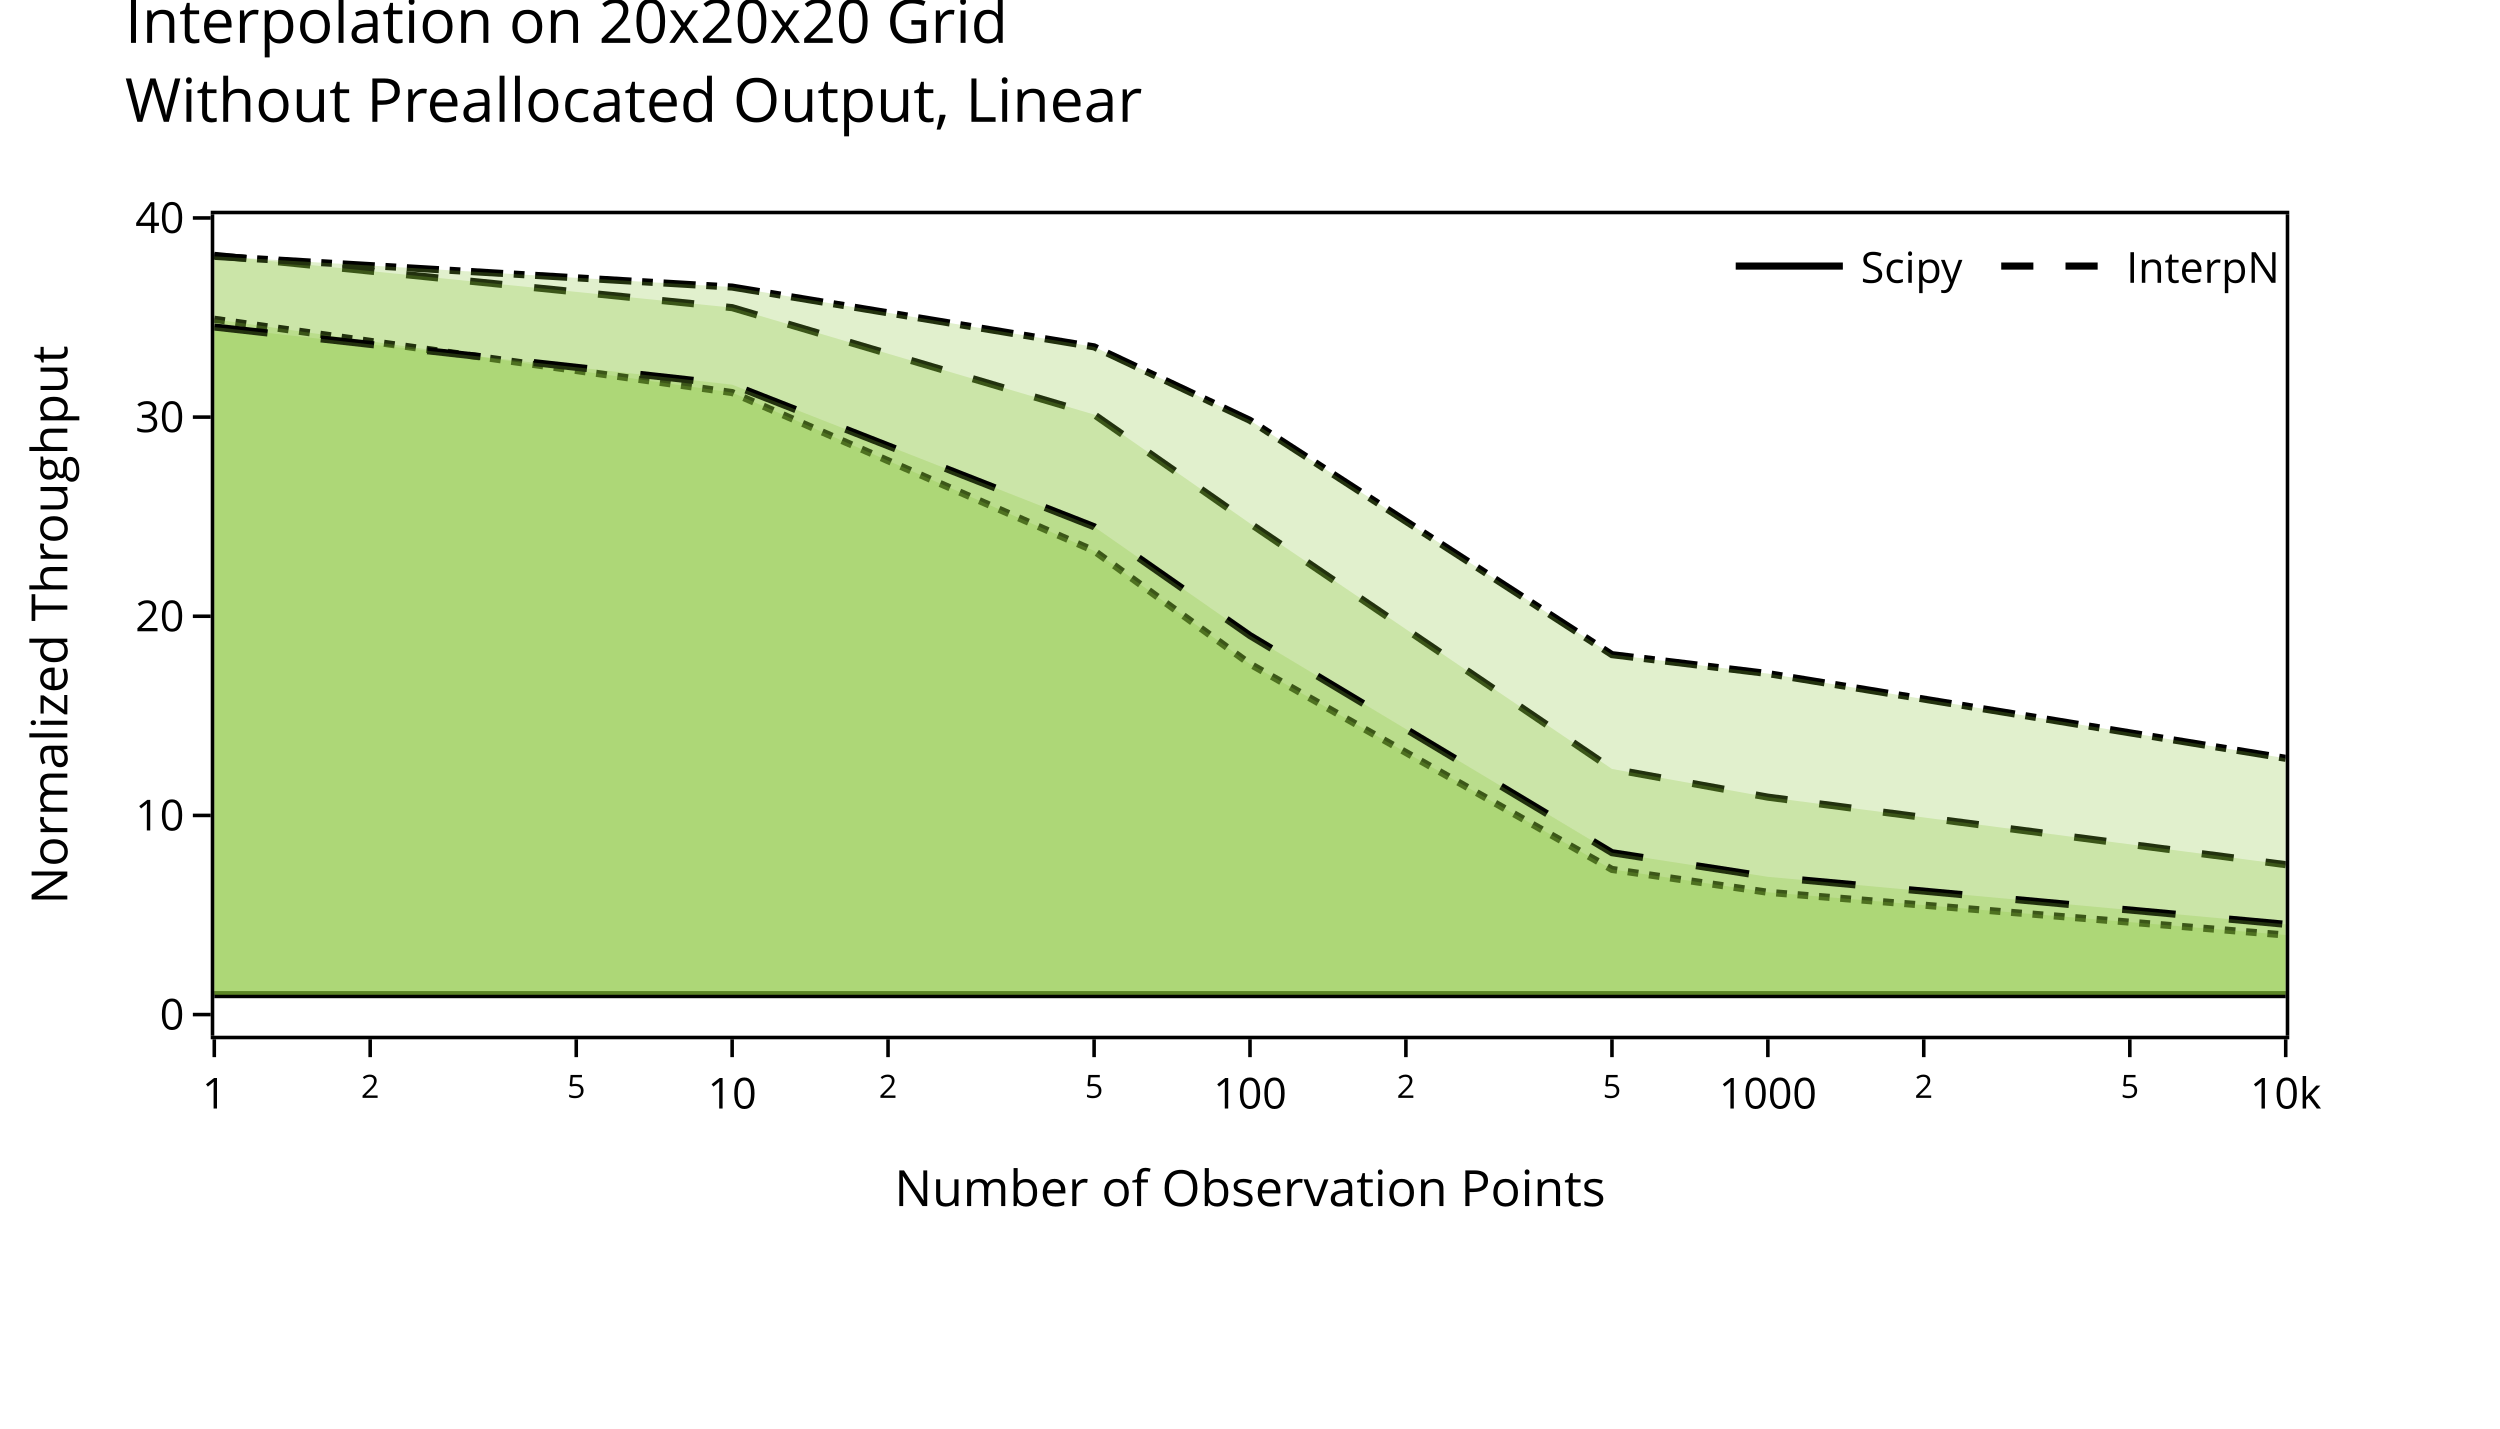
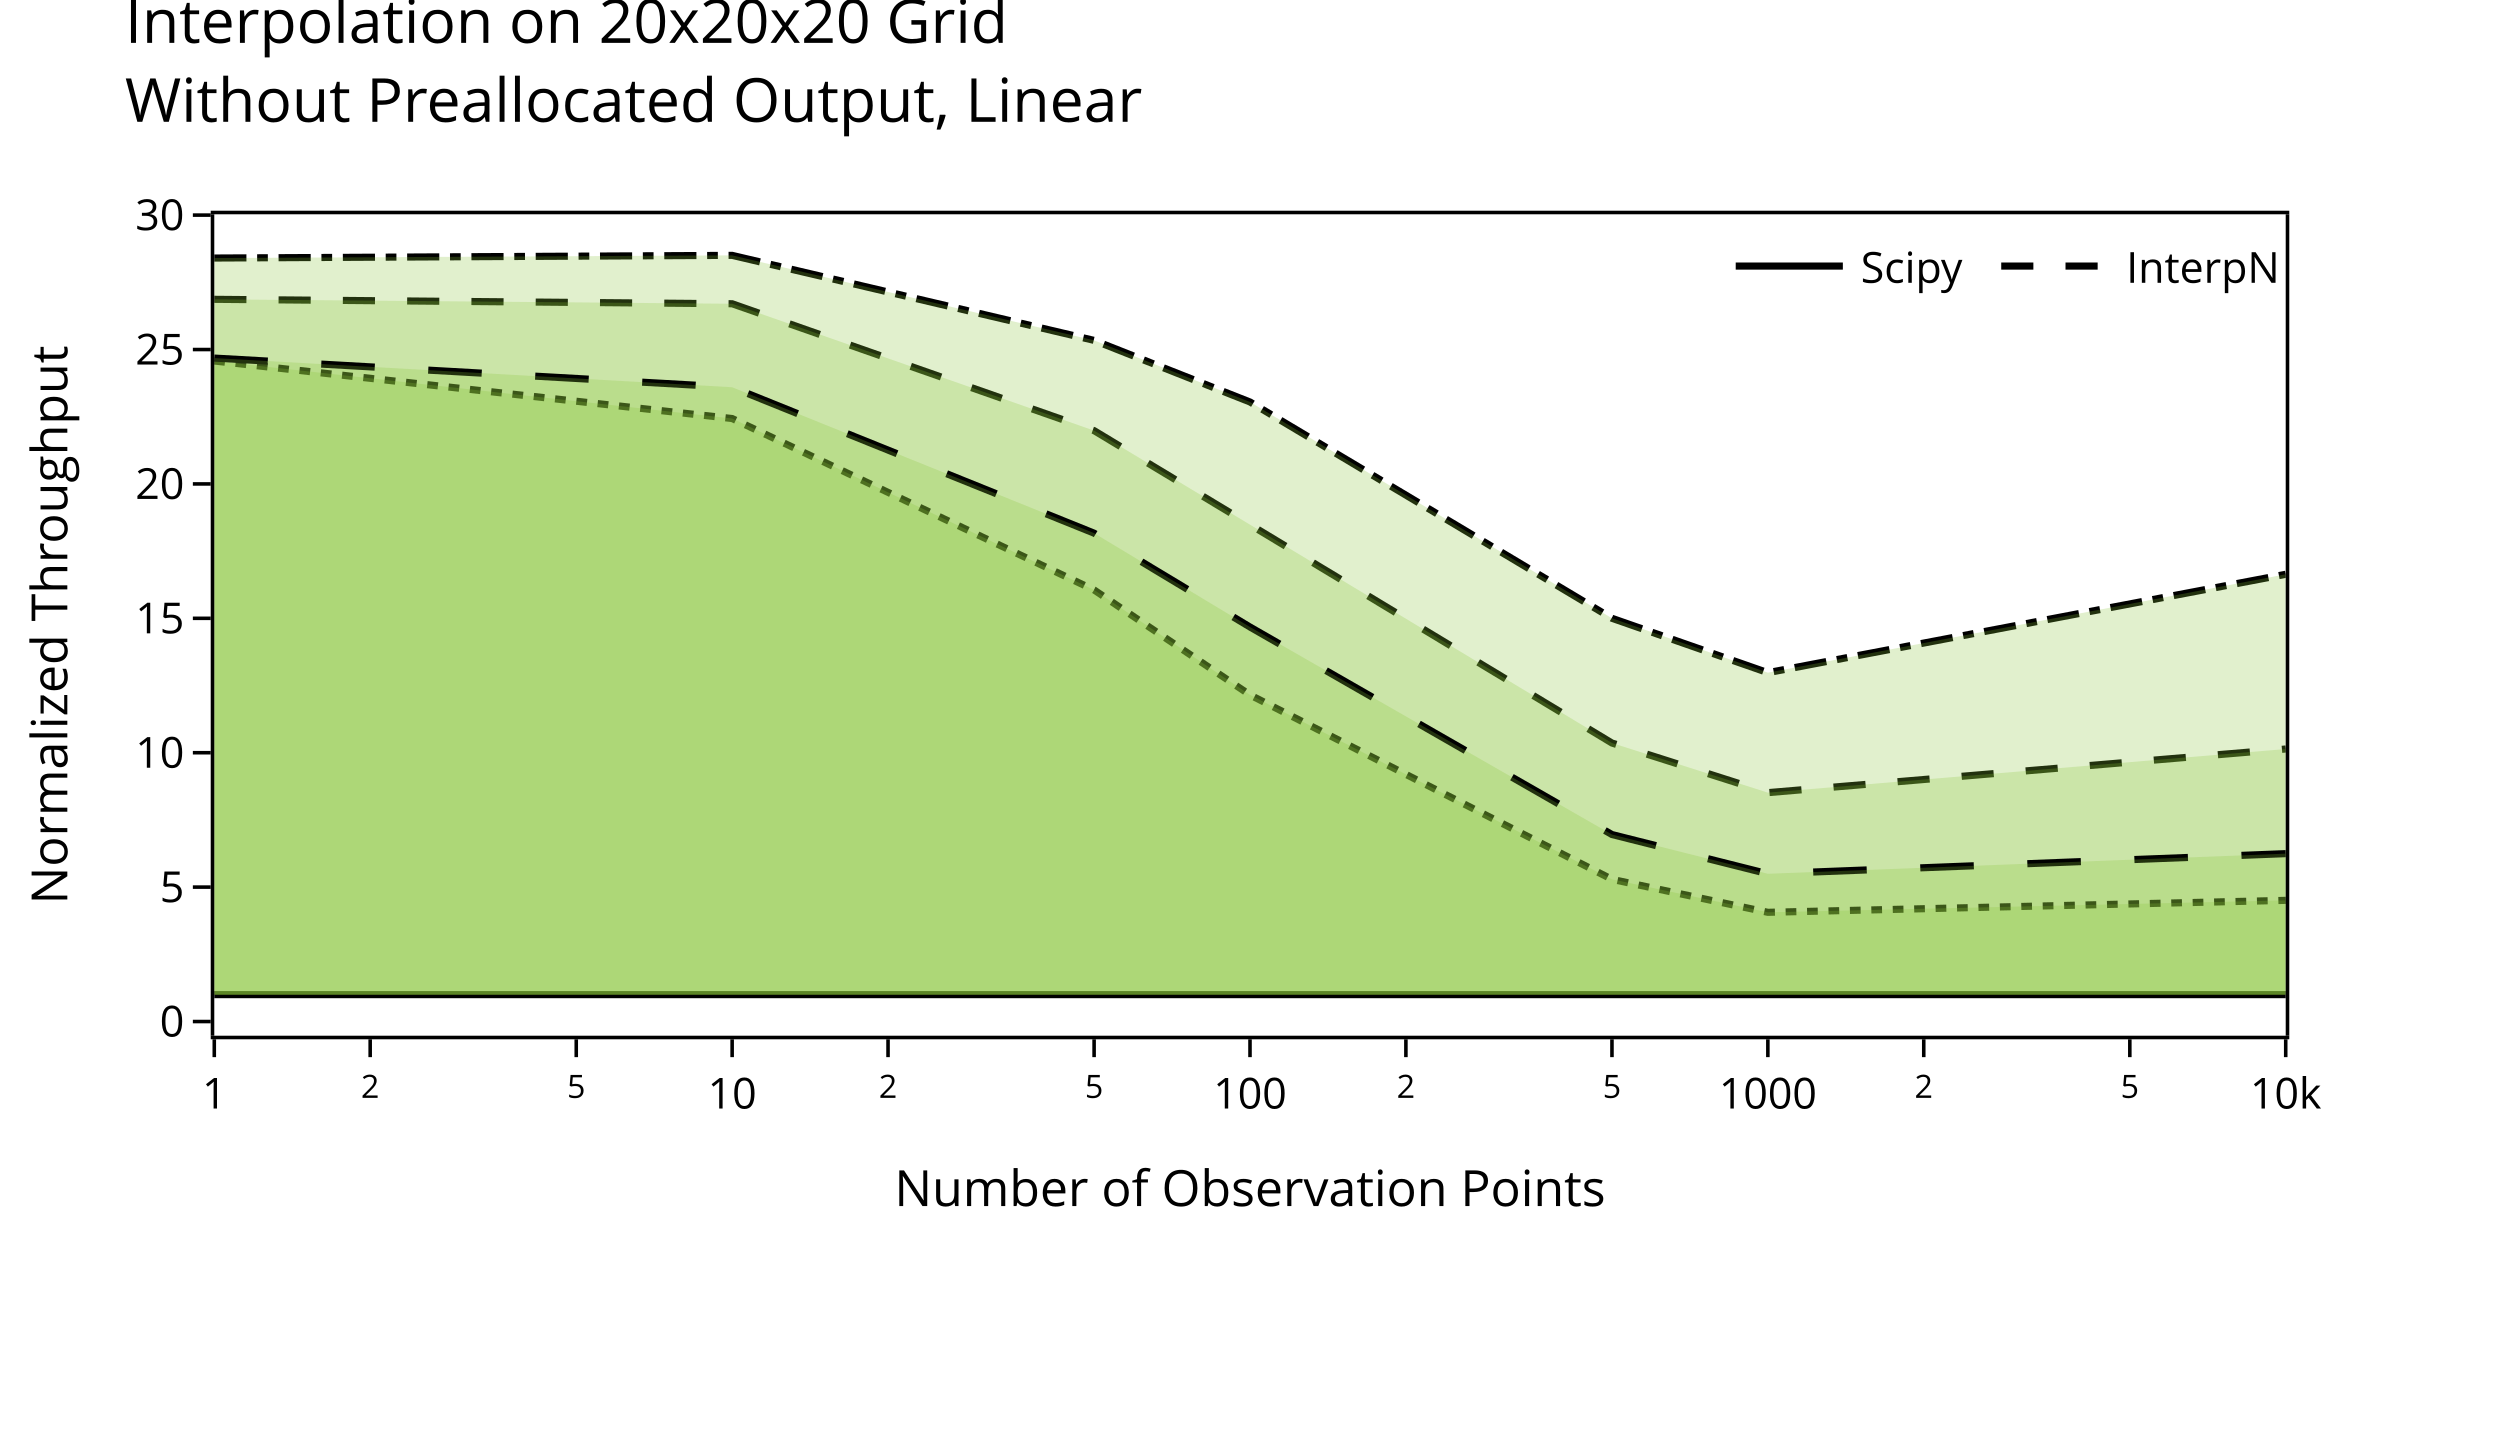
<svg xmlns="http://www.w3.org/2000/svg" class="main-svg" width="700" height="400" style="" viewBox="0 0 700 400">
  <rect x="0" y="0" width="700" height="400" style="fill: rgb(0, 0, 0); fill-opacity: 0;" />
-   <defs id="defs-77a698">
+   <defs id="defs-9213f9">
    <g class="clips">
-       <clipPath id="clip77a698xyplot" class="plotclip">
+       <clipPath id="clip9213f9xyplot" class="plotclip">
        <rect width="580" height="230" />
      </clipPath>
-       <clipPath class="axesclip" id="clip77a698x">
+       <clipPath class="axesclip" id="clip9213f9x">
        <rect x="60" y="0" width="580" height="400" />
      </clipPath>
-       <clipPath class="axesclip" id="clip77a698y">
+       <clipPath class="axesclip" id="clip9213f9y">
        <rect x="0" y="60" width="700" height="230" />
      </clipPath>
-       <clipPath class="axesclip" id="clip77a698xy">
+       <clipPath class="axesclip" id="clip9213f9xy">
        <rect x="60" y="60" width="580" height="230" />
      </clipPath>
    </g>
    <g class="gradients" />
    <g class="patterns" />
  </defs>
  <g class="bglayer">
    <rect class="bg" x="60" y="60" width="580" height="230" style="fill: rgb(0, 0, 0); fill-opacity: 0; stroke-width: 0;" />
  </g>
  <g class="layer-below">
    <g class="imagelayer" />
    <g class="shapelayer" />
  </g>
  <g class="cartesianlayer">
    <g class="subplot xy">
      <g class="layer-subplot">
        <g class="shapelayer" />
        <g class="imagelayer" />
      </g>
      <g class="minor-gridlayer">
        <g class="x" />
        <g class="y" />
      </g>
      <g class="gridlayer">
        <g class="x" />
        <g class="y" />
      </g>
      <g class="zerolinelayer" />
      <g class="layer-between">
        <g class="shapelayer" />
        <g class="imagelayer" />
      </g>
      <path class="xlines-below" />
      <path class="ylines-below" />
      <g class="overlines-below" />
      <g class="xaxislayer-below" />
      <g class="yaxislayer-below" />
      <g class="overaxes-below" />
      <g class="overplot">
-         <g class="xy" transform="translate(60,60)" clip-path="url(#clip77a698xyplot)">
+         <g class="xy" transform="translate(60,60)" clip-path="url(#clip9213f9xyplot)">
          <g class="scatterlayer mlayer">
-             <g class="trace scatter trace4d45ba" style="stroke-miterlimit: 2; opacity: 1;">
+             <g class="trace scatter tracea13634" style="stroke-miterlimit: 2; opacity: 1;">
              <g class="fills" />
              <g class="errorbars" />
              <g class="lines">
                <path class="js-line" d="M0,218.5L580,218.5" style="vector-effect: none; fill: none; stroke: rgb(0, 0, 0); stroke-opacity: 1; stroke-width: 2px; opacity: 1;" />
              </g>
              <g class="points" />
              <g class="text" />
            </g>
-             <g class="trace scatter trace1bc6c1" style="stroke-miterlimit: 2; opacity: 1;">
-               <g class="fills" />
-               <g class="errorbars" />
-               <g class="lines">
-                 <path class="js-line" d="M0,11.5L145,26.14L246.35,56.08L290,86.57L391.35,155.31L435,163.2L580,182.11" style="vector-effect: none; fill: none; stroke: rgb(0, 0, 0); stroke-opacity: 1; stroke-dasharray: 9px, 9px; stroke-width: 2px; opacity: 1;" />
-               </g>
-               <g class="points" />
-               <g class="text" />
-             </g>
-             <g class="trace scatter tracef3488d" style="stroke-miterlimit: 2; opacity: 1;">
+             <g class="trace scatter tracebb294e" style="stroke-miterlimit: 2; opacity: 1;">
+               <g class="fills" />
+               <g class="errorbars" />
+               <g class="lines">
+                 <path class="js-line" d="M0,23.81L145,25.05L246.35,60.58L391.35,148.05L435,161.94L580,149.72" style="vector-effect: none; fill: none; stroke: rgb(0, 0, 0); stroke-opacity: 1; stroke-dasharray: 9px, 9px; stroke-width: 2px; opacity: 1;" />
+               </g>
+               <g class="points" />
+               <g class="text" />
+             </g>
+             <g class="trace scatter traced147c0" style="stroke-miterlimit: 2; opacity: 1;">
              <g class="fills">
                <g>
-                   <path class="js-fill" d="M0,11.5L145,26.14L246.35,56.08L290,86.57L391.35,155.31L435,163.2L580,182.11L580,218.5L435,218.5L0,218.5Z" style="fill: rgb(139, 196, 59); fill-opacity: 0.25; stroke-width: 0;" />
+                   <path class="js-fill" d="M0,23.81L145,25.05L246.35,60.58L391.35,148.05L435,161.94L580,149.72L580,218.5L0,218.5Z" style="fill: rgb(139, 196, 59); fill-opacity: 0.25; stroke-width: 0;" />
                </g>
              </g>
              <g class="errorbars" />
              <g class="lines">
-                 <path class="js-line" d="M0,11.5L145,26.14L246.35,56.08L290,86.57L391.35,155.31L435,163.2L580,182.11L580,218.5L435,218.5L0,218.5" style="vector-effect: none; fill: none; stroke: rgb(0, 204, 150); stroke-opacity: 1; stroke-width: 0px; opacity: 1;" />
-               </g>
-               <g class="points" />
-               <g class="text" />
-             </g>
-             <g class="trace scatter trace92eecd" style="stroke-miterlimit: 2; opacity: 1;">
-               <g class="fills" />
-               <g class="errorbars" />
-               <g class="lines">
-                 <path class="js-line" d="M0,29.39L145,49.92L246.35,94.24L290,125.92L391.35,183.44L435,189.84L580,201.81" style="vector-effect: none; fill: none; stroke: rgb(0, 0, 0); stroke-opacity: 1; stroke-dasharray: 3px, 3px; stroke-width: 2px; opacity: 1;" />
-               </g>
-               <g class="points" />
-               <g class="text" />
-             </g>
-             <g class="trace scatter trace7f8807" style="stroke-miterlimit: 2; opacity: 1;">
+                 <path class="js-line" d="M0,23.81L145,25.05L246.35,60.58L391.35,148.05L435,161.94L580,149.72L580,218.5L0,218.5" style="vector-effect: none; fill: none; stroke: rgb(0, 204, 150); stroke-opacity: 1; stroke-width: 0px; opacity: 1;" />
+               </g>
+               <g class="points" />
+               <g class="text" />
+             </g>
+             <g class="trace scatter traceeb6214" style="stroke-miterlimit: 2; opacity: 1;">
+               <g class="fills" />
+               <g class="errorbars" />
+               <g class="lines">
+                 <path class="js-line" d="M0,41.08L145,57.19L246.35,105.19L290,134.58L391.35,186.22L435,195.45L580,192.1" style="vector-effect: none; fill: none; stroke: rgb(0, 0, 0); stroke-opacity: 1; stroke-dasharray: 3px, 3px; stroke-width: 2px; opacity: 1;" />
+               </g>
+               <g class="points" />
+               <g class="text" />
+             </g>
+             <g class="trace scatter trace140f00" style="stroke-miterlimit: 2; opacity: 1;">
              <g class="fills">
                <g>
-                   <path class="js-fill" d="M0,29.39L145,49.92L246.35,94.24L290,125.92L391.35,183.44L435,189.84L580,201.81L580,218.5L435,218.5L0,218.5Z" style="fill: rgb(139, 196, 59); fill-opacity: 0.25; stroke-width: 0;" />
+                   <path class="js-fill" d="M0,41.08L145,57.19L246.35,105.19L290,134.58L391.35,186.22L435,195.45L580,192.1L580,218.5L435,218.5L0,218.5Z" style="fill: rgb(139, 196, 59); fill-opacity: 0.25; stroke-width: 0;" />
                </g>
              </g>
              <g class="errorbars" />
              <g class="lines">
-                 <path class="js-line" d="M0,29.39L145,49.92L246.35,94.24L290,125.92L391.35,183.44L435,189.84L580,201.81L580,218.5L435,218.5L0,218.5" style="vector-effect: none; fill: none; stroke: rgb(255, 161, 90); stroke-opacity: 1; stroke-width: 0px; opacity: 1;" />
-               </g>
-               <g class="points" />
-               <g class="text" />
-             </g>
-             <g class="trace scatter traceccc610" style="stroke-miterlimit: 2; opacity: 1;">
-               <g class="fills" />
-               <g class="errorbars" />
-               <g class="lines">
-                 <path class="js-line" d="M0,11.77L145,20.38L246.35,37.12L290,57.71L391.35,123.3L435,128.6L580,152.33" style="vector-effect: none; fill: none; stroke: rgb(0, 0, 0); stroke-opacity: 1; stroke-dasharray: 9px, 3px, 3px, 3px; stroke-width: 2px; opacity: 1;" />
-               </g>
-               <g class="points" />
-               <g class="text" />
-             </g>
-             <g class="trace scatter trace1ab6c6" style="stroke-miterlimit: 2; opacity: 1;">
+                 <path class="js-line" d="M0,41.08L145,57.19L246.35,105.19L290,134.58L391.35,186.22L435,195.45L580,192.1L580,218.5L435,218.5L0,218.5" style="vector-effect: none; fill: none; stroke: rgb(255, 161, 90); stroke-opacity: 1; stroke-width: 0px; opacity: 1;" />
+               </g>
+               <g class="points" />
+               <g class="text" />
+             </g>
+             <g class="trace scatter tracea5b815" style="stroke-miterlimit: 2; opacity: 1;">
+               <g class="fills" />
+               <g class="errorbars" />
+               <g class="lines">
+                 <path class="js-line" d="M0,12.25L145,11.5L246.35,35.31L290,52.56L391.35,113.12L435,128.35L580,100.8" style="vector-effect: none; fill: none; stroke: rgb(0, 0, 0); stroke-opacity: 1; stroke-dasharray: 9px, 3px, 3px, 3px; stroke-width: 2px; opacity: 1;" />
+               </g>
+               <g class="points" />
+               <g class="text" />
+             </g>
+             <g class="trace scatter trace19c6a0" style="stroke-miterlimit: 2; opacity: 1;">
              <g class="fills">
                <g>
-                   <path class="js-fill" d="M0,11.77L145,20.38L246.35,37.12L290,57.71L391.35,123.3L435,128.6L580,152.33L580,218.5L435,218.5L0,218.5Z" style="fill: rgb(139, 196, 59); fill-opacity: 0.25; stroke-width: 0;" />
+                   <path class="js-fill" d="M0,12.25L145,11.5L246.35,35.31L290,52.56L391.35,113.12L435,128.35L580,100.8L580,218.5L435,218.5L0,218.5Z" style="fill: rgb(139, 196, 59); fill-opacity: 0.25; stroke-width: 0;" />
                </g>
              </g>
              <g class="errorbars" />
              <g class="lines">
-                 <path class="js-line" d="M0,11.77L145,20.38L246.35,37.12L290,57.71L391.35,123.3L435,128.6L580,152.33L580,218.5L435,218.5L0,218.5" style="vector-effect: none; fill: none; stroke: rgb(255, 102, 146); stroke-opacity: 1; stroke-width: 0px; opacity: 1;" />
-               </g>
-               <g class="points" />
-               <g class="text" />
-             </g>
-             <g class="trace scatter trace092c15" style="stroke-miterlimit: 2; opacity: 1;">
-               <g class="fills" />
-               <g class="errorbars" />
-               <g class="lines">
-                 <path class="js-line" d="M0,31.57L145,47.71L246.35,87.49L290,117.97L391.35,178.75L435,185.51L580,198.81" style="vector-effect: none; fill: none; stroke: rgb(0, 0, 0); stroke-opacity: 1; stroke-dasharray: 15px, 15px; stroke-width: 2px; opacity: 1;" />
-               </g>
-               <g class="points" />
-               <g class="text" />
-             </g>
-             <g class="trace scatter trace558508" style="stroke-miterlimit: 2; opacity: 1;">
+                 <path class="js-line" d="M0,12.25L145,11.5L246.35,35.31L290,52.56L391.35,113.12L435,128.35L580,100.8L580,218.5L435,218.5L0,218.5" style="vector-effect: none; fill: none; stroke: rgb(255, 102, 146); stroke-opacity: 1; stroke-width: 0px; opacity: 1;" />
+               </g>
+               <g class="points" />
+               <g class="text" />
+             </g>
+             <g class="trace scatter trace3ace57" style="stroke-miterlimit: 2; opacity: 1;">
+               <g class="fills" />
+               <g class="errorbars" />
+               <g class="lines">
+                 <path class="js-line" d="M0,40.26L145,48.43L246.35,89.29L290,115.57L391.35,173.67L435,184.66L580,179.02" style="vector-effect: none; fill: none; stroke: rgb(0, 0, 0); stroke-opacity: 1; stroke-dasharray: 15px, 15px; stroke-width: 2px; opacity: 1;" />
+               </g>
+               <g class="points" />
+               <g class="text" />
+             </g>
+             <g class="trace scatter traceda1160" style="stroke-miterlimit: 2; opacity: 1;">
              <g class="fills">
                <g>
-                   <path class="js-fill" d="M0,31.57L145,47.71L246.35,87.49L290,117.97L391.35,178.75L435,185.51L580,198.81L580,218.5L435,218.5L0,218.5Z" style="fill: rgb(139, 196, 59); fill-opacity: 0.25; stroke-width: 0;" />
+                   <path class="js-fill" d="M0,40.26L145,48.43L246.35,89.29L290,115.57L391.35,173.67L435,184.66L580,179.02L580,218.5L435,218.5L0,218.5Z" style="fill: rgb(139, 196, 59); fill-opacity: 0.25; stroke-width: 0;" />
                </g>
              </g>
              <g class="errorbars" />
              <g class="lines">
-                 <path class="js-line" d="M0,31.57L145,47.71L246.35,87.49L290,117.97L391.35,178.75L435,185.51L580,198.81L580,218.5L435,218.5L0,218.5" style="vector-effect: none; fill: none; stroke: rgb(255, 151, 255); stroke-opacity: 1; stroke-width: 0px; opacity: 1;" />
+                 <path class="js-line" d="M0,40.26L145,48.43L246.35,89.29L290,115.57L391.35,173.67L435,184.66L580,179.02L580,218.5L435,218.5L0,218.5" style="vector-effect: none; fill: none; stroke: rgb(255, 151, 255); stroke-opacity: 1; stroke-width: 0px; opacity: 1;" />
              </g>
              <g class="points" />
              <g class="text" />
            </g>
          </g>
        </g>
      </g>
      <path class="xlines-above crisp" d="M59,290.5H641M59,59.5H641" style="fill: none; stroke-width: 1px; stroke: rgb(0, 0, 0); stroke-opacity: 1;" />
      <path class="ylines-above crisp" d="M59.5,60V290M640.5,60V290" style="fill: none; stroke-width: 1px; stroke: rgb(0, 0, 0); stroke-opacity: 1;" />
      <g class="overlines-above" />
      <g class="xaxislayer-above">
        <path class="xtick ticks crisp" d="M0,291v5" transform="translate(60,0)" style="stroke: rgb(0, 0, 0); stroke-opacity: 1; stroke-width: 1px;" />
        <path class="xtick ticks crisp" d="M0,291v5" transform="translate(103.65,0)" style="stroke: rgb(0, 0, 0); stroke-opacity: 1; stroke-width: 1px;" />
        <path class="xtick ticks crisp" d="M0,291v5" transform="translate(161.35,0)" style="stroke: rgb(0, 0, 0); stroke-opacity: 1; stroke-width: 1px;" />
        <path class="xtick ticks crisp" d="M0,291v5" transform="translate(205,0)" style="stroke: rgb(0, 0, 0); stroke-opacity: 1; stroke-width: 1px;" />
        <path class="xtick ticks crisp" d="M0,291v5" transform="translate(248.65,0)" style="stroke: rgb(0, 0, 0); stroke-opacity: 1; stroke-width: 1px;" />
        <path class="xtick ticks crisp" d="M0,291v5" transform="translate(306.35,0)" style="stroke: rgb(0, 0, 0); stroke-opacity: 1; stroke-width: 1px;" />
        <path class="xtick ticks crisp" d="M0,291v5" transform="translate(350,0)" style="stroke: rgb(0, 0, 0); stroke-opacity: 1; stroke-width: 1px;" />
        <path class="xtick ticks crisp" d="M0,291v5" transform="translate(393.65,0)" style="stroke: rgb(0, 0, 0); stroke-opacity: 1; stroke-width: 1px;" />
        <path class="xtick ticks crisp" d="M0,291v5" transform="translate(451.35,0)" style="stroke: rgb(0, 0, 0); stroke-opacity: 1; stroke-width: 1px;" />
        <path class="xtick ticks crisp" d="M0,291v5" transform="translate(495,0)" style="stroke: rgb(0, 0, 0); stroke-opacity: 1; stroke-width: 1px;" />
        <path class="xtick ticks crisp" d="M0,291v5" transform="translate(538.65,0)" style="stroke: rgb(0, 0, 0); stroke-opacity: 1; stroke-width: 1px;" />
        <path class="xtick ticks crisp" d="M0,291v5" transform="translate(596.35,0)" style="stroke: rgb(0, 0, 0); stroke-opacity: 1; stroke-width: 1px;" />
        <path class="xtick ticks crisp" d="M0,291v5" transform="translate(640,0)" style="stroke: rgb(0, 0, 0); stroke-opacity: 1; stroke-width: 1px;" />
        <g class="xtick">
          <text text-anchor="middle" x="0" y="310.4" transform="translate(60,0)" style="font-family: 'Open Sans', verdana, arial, sans-serif; font-size: 12px; fill: rgb(0, 0, 0); fill-opacity: 1; white-space: pre; opacity: 1;">1</text>
        </g>
        <g class="xtick">
          <text text-anchor="middle" x="0" y="307.4" style="font-family: 'Open Sans', verdana, arial, sans-serif; font-size: 9px; fill: rgb(0, 0, 0); fill-opacity: 1; white-space: pre; opacity: 1;" transform="translate(103.65,0)">2</text>
        </g>
        <g class="xtick">
          <text text-anchor="middle" x="0" y="307.4" style="font-family: 'Open Sans', verdana, arial, sans-serif; font-size: 9px; fill: rgb(0, 0, 0); fill-opacity: 1; white-space: pre; opacity: 1;" transform="translate(161.35,0)">5</text>
        </g>
        <g class="xtick">
          <text text-anchor="middle" x="0" y="310.4" style="font-family: 'Open Sans', verdana, arial, sans-serif; font-size: 12px; fill: rgb(0, 0, 0); fill-opacity: 1; white-space: pre; opacity: 1;" transform="translate(205,0)">10</text>
        </g>
        <g class="xtick">
          <text text-anchor="middle" x="0" y="307.4" style="font-family: 'Open Sans', verdana, arial, sans-serif; font-size: 9px; fill: rgb(0, 0, 0); fill-opacity: 1; white-space: pre; opacity: 1;" transform="translate(248.65,0)">2</text>
        </g>
        <g class="xtick">
          <text text-anchor="middle" x="0" y="307.4" style="font-family: 'Open Sans', verdana, arial, sans-serif; font-size: 9px; fill: rgb(0, 0, 0); fill-opacity: 1; white-space: pre; opacity: 1;" transform="translate(306.35,0)">5</text>
        </g>
        <g class="xtick">
          <text text-anchor="middle" x="0" y="310.4" style="font-family: 'Open Sans', verdana, arial, sans-serif; font-size: 12px; fill: rgb(0, 0, 0); fill-opacity: 1; white-space: pre; opacity: 1;" transform="translate(350,0)">100</text>
        </g>
        <g class="xtick">
          <text text-anchor="middle" x="0" y="307.4" style="font-family: 'Open Sans', verdana, arial, sans-serif; font-size: 9px; fill: rgb(0, 0, 0); fill-opacity: 1; white-space: pre; opacity: 1;" transform="translate(393.65,0)">2</text>
        </g>
        <g class="xtick">
          <text text-anchor="middle" x="0" y="307.4" style="font-family: 'Open Sans', verdana, arial, sans-serif; font-size: 9px; fill: rgb(0, 0, 0); fill-opacity: 1; white-space: pre; opacity: 1;" transform="translate(451.35,0)">5</text>
        </g>
        <g class="xtick">
          <text text-anchor="middle" x="0" y="310.4" style="font-family: 'Open Sans', verdana, arial, sans-serif; font-size: 12px; fill: rgb(0, 0, 0); fill-opacity: 1; white-space: pre; opacity: 1;" transform="translate(495,0)">1000</text>
        </g>
        <g class="xtick">
          <text text-anchor="middle" x="0" y="307.4" style="font-family: 'Open Sans', verdana, arial, sans-serif; font-size: 9px; fill: rgb(0, 0, 0); fill-opacity: 1; white-space: pre; opacity: 1;" transform="translate(538.65,0)">2</text>
        </g>
        <g class="xtick">
          <text text-anchor="middle" x="0" y="307.4" style="font-family: 'Open Sans', verdana, arial, sans-serif; font-size: 9px; fill: rgb(0, 0, 0); fill-opacity: 1; white-space: pre; opacity: 1;" transform="translate(596.35,0)">5</text>
        </g>
        <g class="xtick">
          <text text-anchor="middle" x="0" y="310.4" style="font-family: 'Open Sans', verdana, arial, sans-serif; font-size: 12px; fill: rgb(0, 0, 0); fill-opacity: 1; white-space: pre; opacity: 1;" transform="translate(640,0)">10k</text>
        </g>
      </g>
      <g class="yaxislayer-above">
-         <path class="ytick ticks crisp" d="M59,0h-5" transform="translate(0,284.08)" style="stroke: rgb(0, 0, 0); stroke-opacity: 1; stroke-width: 1px;" />
-         <path class="ytick ticks crisp" d="M59,0h-5" transform="translate(0,228.32)" style="stroke: rgb(0, 0, 0); stroke-opacity: 1; stroke-width: 1px;" />
-         <path class="ytick ticks crisp" d="M59,0h-5" transform="translate(0,172.55)" style="stroke: rgb(0, 0, 0); stroke-opacity: 1; stroke-width: 1px;" />
-         <path class="ytick ticks crisp" d="M59,0h-5" transform="translate(0,116.79)" style="stroke: rgb(0, 0, 0); stroke-opacity: 1; stroke-width: 1px;" />
-         <path class="ytick ticks crisp" d="M59,0h-5" transform="translate(0,61.03)" style="stroke: rgb(0, 0, 0); stroke-opacity: 1; stroke-width: 1px;" />
-         <g class="ytick">
-           <text text-anchor="end" x="51.6" y="4.2" transform="translate(0,284.08)" style="font-family: 'Open Sans', verdana, arial, sans-serif; font-size: 12px; fill: rgb(0, 0, 0); fill-opacity: 1; white-space: pre; opacity: 1;">0</text>
-         </g>
-         <g class="ytick">
-           <text text-anchor="end" x="51.6" y="4.2" style="font-family: 'Open Sans', verdana, arial, sans-serif; font-size: 12px; fill: rgb(0, 0, 0); fill-opacity: 1; white-space: pre; opacity: 1;" transform="translate(0,228.32)">10</text>
-         </g>
-         <g class="ytick">
-           <text text-anchor="end" x="51.6" y="4.2" style="font-family: 'Open Sans', verdana, arial, sans-serif; font-size: 12px; fill: rgb(0, 0, 0); fill-opacity: 1; white-space: pre; opacity: 1;" transform="translate(0,172.55)">20</text>
-         </g>
-         <g class="ytick">
-           <text text-anchor="end" x="51.6" y="4.2" style="font-family: 'Open Sans', verdana, arial, sans-serif; font-size: 12px; fill: rgb(0, 0, 0); fill-opacity: 1; white-space: pre; opacity: 1;" transform="translate(0,116.79)">30</text>
-         </g>
-         <g class="ytick">
-           <text text-anchor="end" x="51.6" y="4.2" style="font-family: 'Open Sans', verdana, arial, sans-serif; font-size: 12px; fill: rgb(0, 0, 0); fill-opacity: 1; white-space: pre; opacity: 1;" transform="translate(0,61.03)">40</text>
+         <path class="ytick ticks crisp" d="M59,0h-5" transform="translate(0,286.03)" style="stroke: rgb(0, 0, 0); stroke-opacity: 1; stroke-width: 1px;" />
+         <path class="ytick ticks crisp" d="M59,0h-5" transform="translate(0,248.39)" style="stroke: rgb(0, 0, 0); stroke-opacity: 1; stroke-width: 1px;" />
+         <path class="ytick ticks crisp" d="M59,0h-5" transform="translate(0,210.76)" style="stroke: rgb(0, 0, 0); stroke-opacity: 1; stroke-width: 1px;" />
+         <path class="ytick ticks crisp" d="M59,0h-5" transform="translate(0,173.13)" style="stroke: rgb(0, 0, 0); stroke-opacity: 1; stroke-width: 1px;" />
+         <path class="ytick ticks crisp" d="M59,0h-5" transform="translate(0,135.5)" style="stroke: rgb(0, 0, 0); stroke-opacity: 1; stroke-width: 1px;" />
+         <path class="ytick ticks crisp" d="M59,0h-5" transform="translate(0,97.87)" style="stroke: rgb(0, 0, 0); stroke-opacity: 1; stroke-width: 1px;" />
+         <path class="ytick ticks crisp" d="M59,0h-5" transform="translate(0,60.23)" style="stroke: rgb(0, 0, 0); stroke-opacity: 1; stroke-width: 1px;" />
+         <g class="ytick">
+           <text text-anchor="end" x="51.6" y="4.2" transform="translate(0,286.03)" style="font-family: 'Open Sans', verdana, arial, sans-serif; font-size: 12px; fill: rgb(0, 0, 0); fill-opacity: 1; white-space: pre; opacity: 1;">0</text>
+         </g>
+         <g class="ytick">
+           <text text-anchor="end" x="51.6" y="4.2" style="font-family: 'Open Sans', verdana, arial, sans-serif; font-size: 12px; fill: rgb(0, 0, 0); fill-opacity: 1; white-space: pre; opacity: 1;" transform="translate(0,248.39)">5</text>
+         </g>
+         <g class="ytick">
+           <text text-anchor="end" x="51.6" y="4.2" style="font-family: 'Open Sans', verdana, arial, sans-serif; font-size: 12px; fill: rgb(0, 0, 0); fill-opacity: 1; white-space: pre; opacity: 1;" transform="translate(0,210.76)">10</text>
+         </g>
+         <g class="ytick">
+           <text text-anchor="end" x="51.6" y="4.2" style="font-family: 'Open Sans', verdana, arial, sans-serif; font-size: 12px; fill: rgb(0, 0, 0); fill-opacity: 1; white-space: pre; opacity: 1;" transform="translate(0,173.13)">15</text>
+         </g>
+         <g class="ytick">
+           <text text-anchor="end" x="51.6" y="4.2" style="font-family: 'Open Sans', verdana, arial, sans-serif; font-size: 12px; fill: rgb(0, 0, 0); fill-opacity: 1; white-space: pre; opacity: 1;" transform="translate(0,135.5)">20</text>
+         </g>
+         <g class="ytick">
+           <text text-anchor="end" x="51.6" y="4.2" style="font-family: 'Open Sans', verdana, arial, sans-serif; font-size: 12px; fill: rgb(0, 0, 0); fill-opacity: 1; white-space: pre; opacity: 1;" transform="translate(0,97.87)">25</text>
+         </g>
+         <g class="ytick">
+           <text text-anchor="end" x="51.6" y="4.2" style="font-family: 'Open Sans', verdana, arial, sans-serif; font-size: 12px; fill: rgb(0, 0, 0); fill-opacity: 1; white-space: pre; opacity: 1;" transform="translate(0,60.23)">30</text>
        </g>
      </g>
      <g class="overaxes-above" />
    </g>
  </g>
  <g class="polarlayer" />
  <g class="smithlayer" />
  <g class="ternarylayer" />
  <g class="geolayer" />
  <g class="funnelarealayer" />
  <g class="pielayer" />
  <g class="iciclelayer" />
  <g class="treemaplayer" />
  <g class="sunburstlayer" />
  <g class="glimages" />
-   <defs id="topdefs-77a698">
+   <defs id="topdefs-9213f9">
    <g class="clips" />
-     <clipPath id="legend77a698">
+     <clipPath id="legend9213f9">
      <rect width="159" height="29" x="0" y="0" />
    </clipPath>
  </defs>
  <g class="layer-above">
    <g class="imagelayer" />
    <g class="shapelayer" />
  </g>
  <g class="infolayer">
    <g class="legend" pointer-events="all" transform="translate(481,60)">
      <rect class="bg" shape-rendering="crispEdges" width="159" height="29" x="0" y="0" style="stroke: rgb(68, 68, 68); stroke-opacity: 1; fill: rgb(0, 0, 0); fill-opacity: 0; stroke-width: 0px;" />
-       <g class="scrollbox" transform="" clip-path="url(#legend77a698)">
+       <g class="scrollbox" transform="" clip-path="url(#legend9213f9)">
        <g class="groups">
          <g class="traces" transform="translate(0,14.5)" style="opacity: 1;">
            <text class="legendtext" text-anchor="start" x="40" y="4.68" style="font-family: 'Open Sans', verdana, arial, sans-serif; font-size: 12px; fill: rgb(0, 0, 0); fill-opacity: 1; white-space: pre;">Scipy</text>
            <g class="layers" style="opacity: 1;">
              <g class="legendfill" />
              <g class="legendlines">
                <path class="js-line" d="M5,0h30" style="fill: none; stroke: rgb(0, 0, 0); stroke-opacity: 1; stroke-width: 2px;" />
              </g>
              <g class="legendsymbols">
                <g class="legendpoints" />
              </g>
            </g>
            <rect class="legendtoggle" x="0" y="-9.5" width="71.844" height="19" style="fill: rgb(0, 0, 0); fill-opacity: 0;" />
          </g>
          <g class="traces" transform="translate(74.34375,14.5)" style="opacity: 1;">
            <text class="legendtext" text-anchor="start" x="40" y="4.68" style="font-family: 'Open Sans', verdana, arial, sans-serif; font-size: 12px; fill: rgb(0, 0, 0); fill-opacity: 1; white-space: pre;">InterpN</text>
            <g class="layers" style="opacity: 1;">
              <g class="legendfill" />
              <g class="legendlines">
                <path class="js-line" d="M5,0h30" style="fill: none; stroke: rgb(0, 0, 0); stroke-opacity: 1; stroke-dasharray: 9px, 9px; stroke-width: 2px;" />
              </g>
              <g class="legendsymbols">
                <g class="legendpoints" />
              </g>
            </g>
            <rect class="legendtoggle" x="0" y="-9.5" width="81.859" height="19" style="fill: rgb(0, 0, 0); fill-opacity: 0;" />
          </g>
        </g>
      </g>
      <rect class="scrollbar" rx="20" ry="3" width="0" height="0" x="0" y="0" style="fill: rgb(128, 139, 164); fill-opacity: 1;" />
    </g>
    <g class="g-gtitle">
      <text class="gtitle" x="35" y="12" text-anchor="start" dy="0.7em" style="opacity: 1; font-family: 'Open Sans', verdana, arial, sans-serif; font-size: 17px; fill: rgb(0, 0, 0); fill-opacity: 1; white-space: pre;">
        <tspan class="line" dy="0em" x="35" y="12">Interpolation on 20x20x20 Grid</tspan>
        <tspan class="line" dy="1.3em" x="35" y="12">Without Preallocated Output, Linear</tspan>
      </text>
    </g>
    <g class="g-xtitle">
      <text class="xtitle" x="350" y="337.706" text-anchor="middle" style="opacity: 1; font-family: 'Open Sans', verdana, arial, sans-serif; font-size: 14px; fill: rgb(0, 0, 0); fill-opacity: 1; white-space: pre;">Number of Observation Points</text>
    </g>
    <g class="g-ytitle">
      <text class="ytitle" transform="rotate(-90,18.85,175)" x="18.85" y="175" text-anchor="middle" style="opacity: 1; font-family: 'Open Sans', verdana, arial, sans-serif; font-size: 14px; fill: rgb(0, 0, 0); fill-opacity: 1; white-space: pre;">Normalized Throughput</text>
    </g>
  </g>
</svg>
